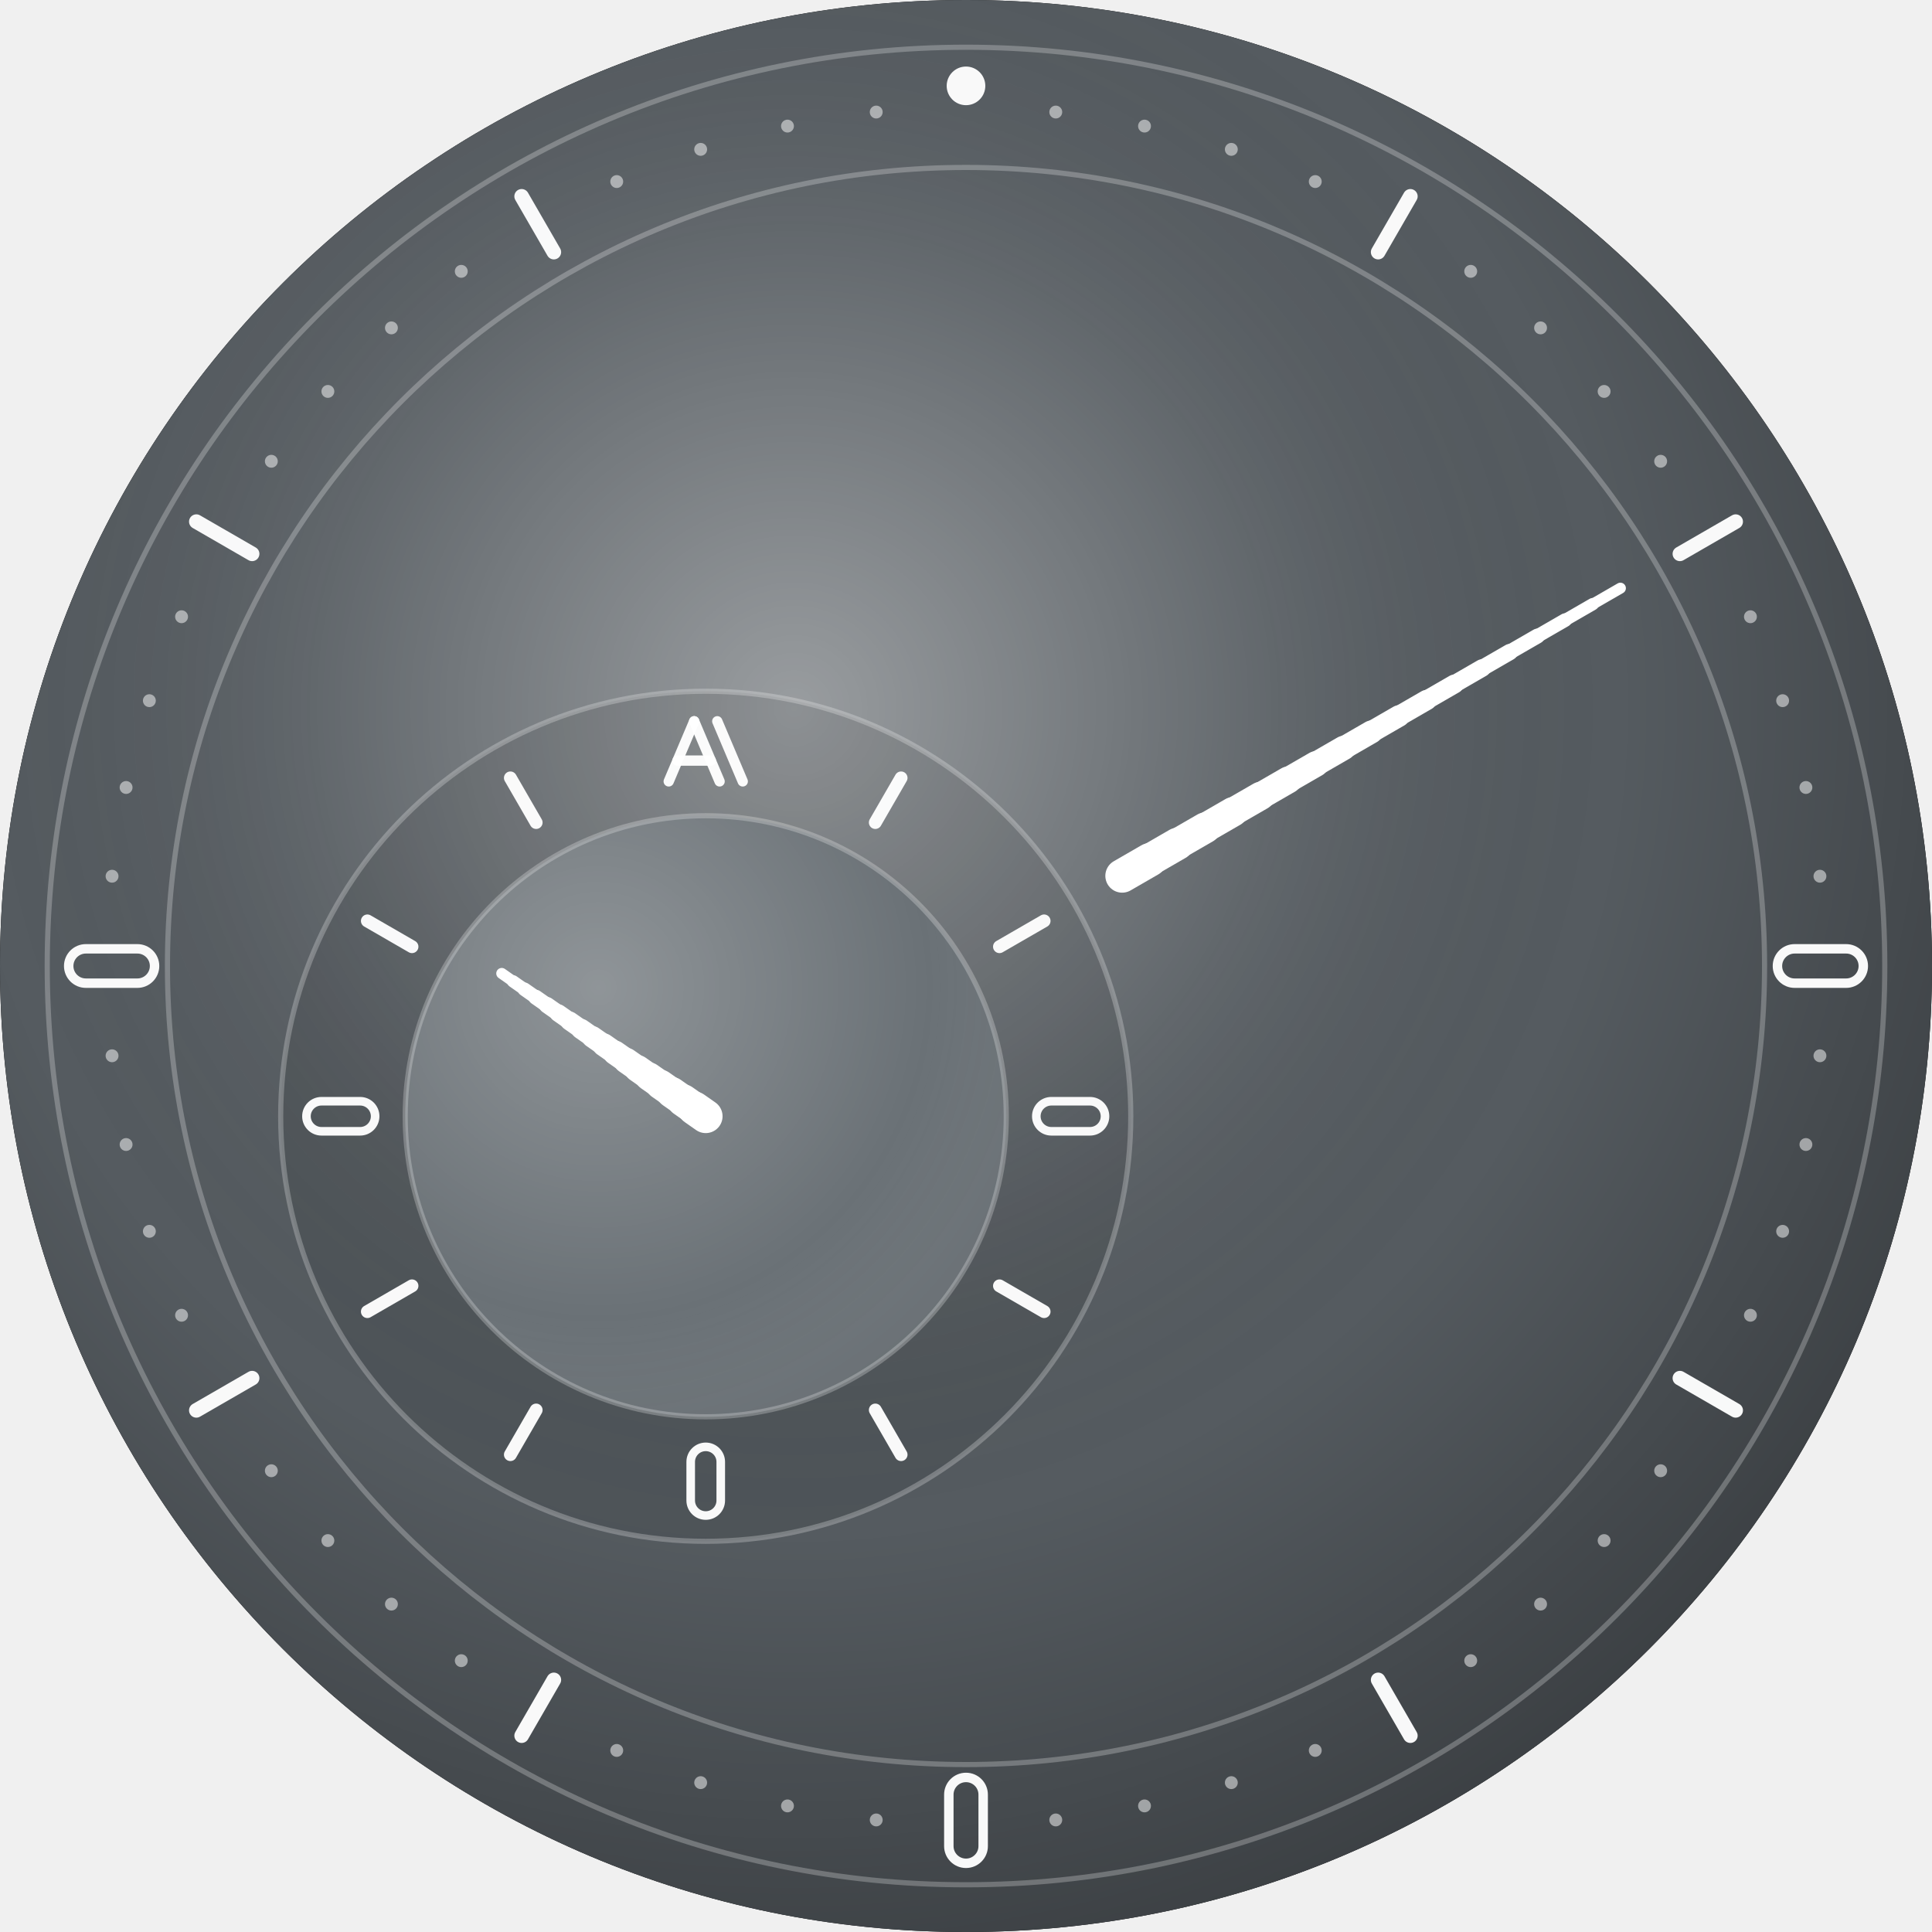
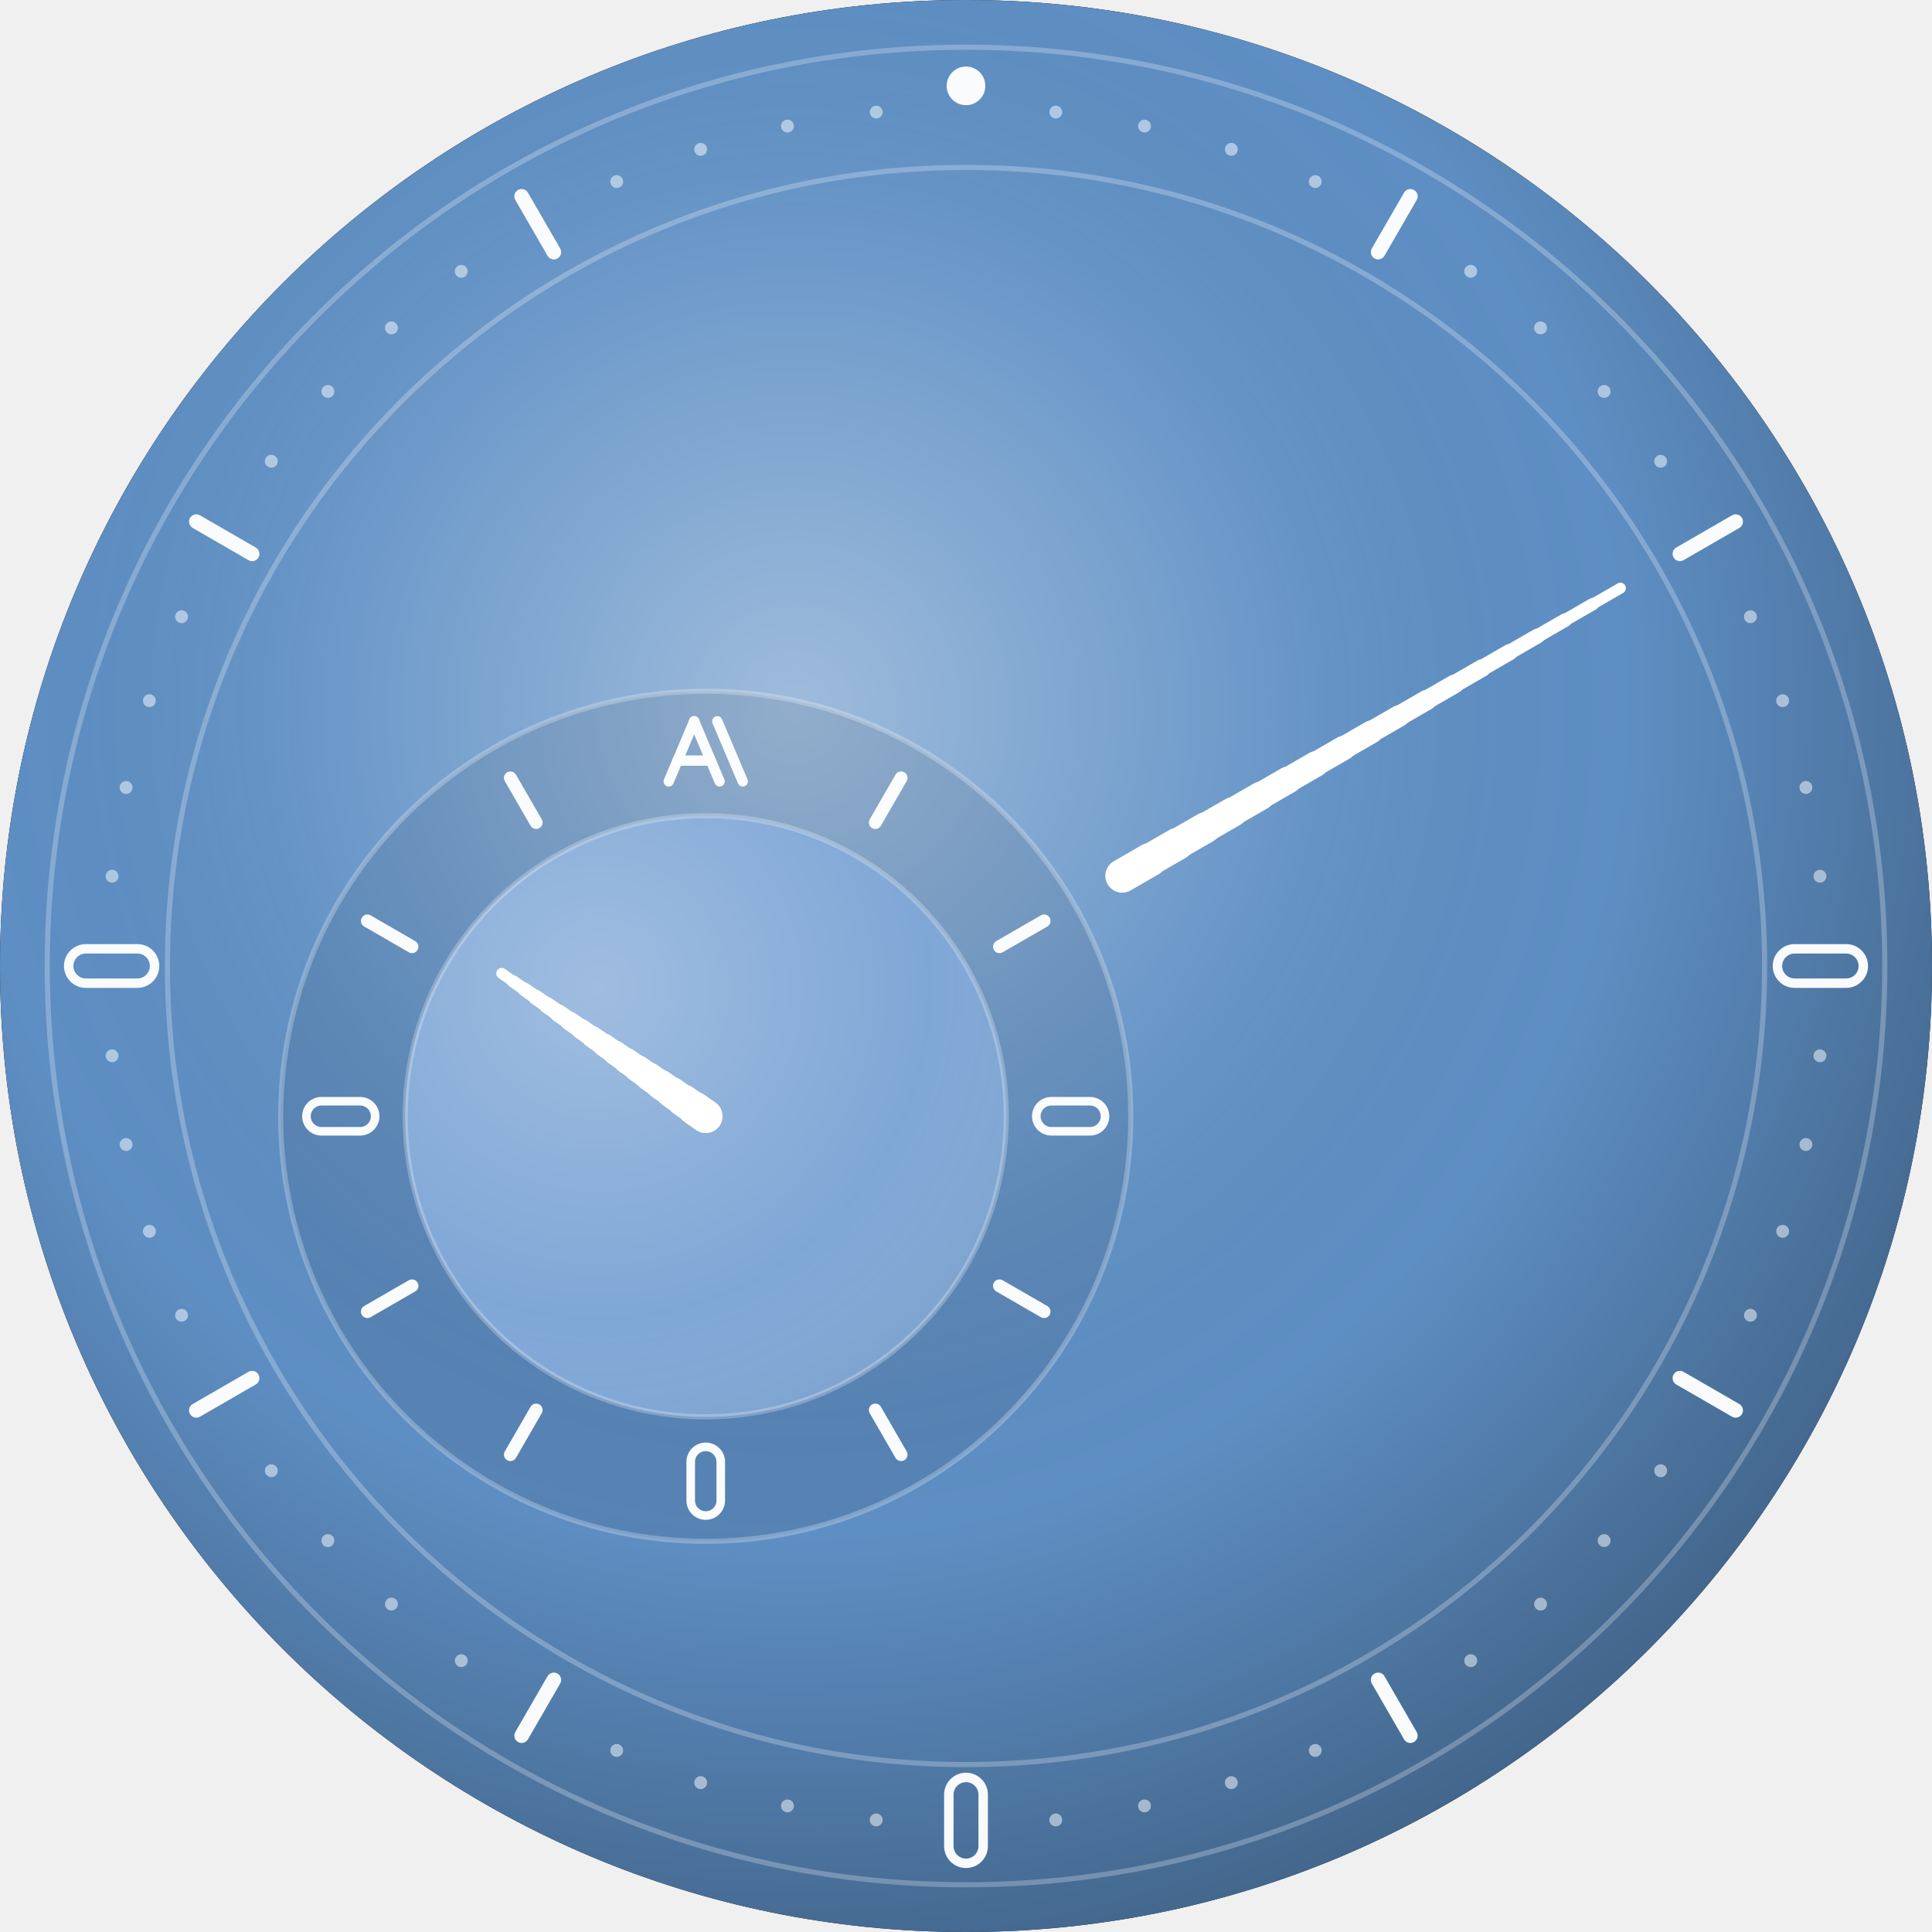
<svg xmlns="http://www.w3.org/2000/svg" viewBox="0 0 450 450" width="450" height="450">
  <defs>
-     <radialGradient id="g-graphite" gradientUnits="userSpaceOnUse" cx="185" cy="165" r="320">
+     <radialGradient id="g-classic-ocean" gradientUnits="userSpaceOnUse" cx="185" cy="165" r="320">
      <stop offset="0" stop-color="#FFFFFF" stop-opacity="0.400" />
      <stop offset="0.35" stop-color="#FFFFFF" stop-opacity="0.078" />
      <stop offset="0.6" stop-color="#000000" stop-opacity="0.000" />
      <stop offset="1" stop-color="#000000" stop-opacity="0.349" />
    </radialGradient>
-     <radialGradient id="s-graphite" gradientUnits="userSpaceOnUse" cx="75" cy="70" r="140">
+     <radialGradient id="s-classic-ocean" gradientUnits="userSpaceOnUse" cx="75" cy="70" r="140">
      <stop offset="0" stop-color="#FFFFFF" stop-opacity="0.251" />
      <stop offset="0.55" stop-color="#FFFFFF" stop-opacity="0.000" />
      <stop offset="1" stop-color="#000000" stop-opacity="0.149" />
    </radialGradient>
-     <clipPath id="c-graphite">
+     <clipPath id="c-classic-ocean">
      <circle cx="225.0" cy="225.0" r="225.0" />
    </clipPath>
  </defs>
-   <g clip-path="url(#c-graphite)">
+   <g clip-path="url(#c-classic-ocean)">
    <rect width="450" height="450" fill="#000" />
-     <circle cx="225.0" cy="225.0" r="225.0" fill="#555B60" />
-     <circle cx="225.0" cy="225.0" r="225.0" fill="url(#g-graphite)" />
-     <circle cx="225.0" cy="225.0" r="214" fill="none" stroke="#fff" stroke-opacity="0.25" stroke-width="1.2" />
-     <circle cx="225.0" cy="225.0" r="186" fill="none" stroke="#fff" stroke-opacity="0.25" stroke-width="1.2" />
+     <circle cx="225" cy="225" r="225" fill="#5E8FC4" fill-opacity="1.000" />
+     <circle cx="225" cy="225" r="225" fill="url(#g-classic-ocean)" />
+     <circle cx="225.0" cy="225.0" r="214" fill="none" stroke="#FFFFFF" stroke-opacity="0.251" stroke-width="1.2" />
+     <circle cx="225.0" cy="225.0" r="186" fill="none" stroke="#FFFFFF" stroke-opacity="0.251" stroke-width="1.2" />
    <circle cx="225" cy="20" r="4.5" fill="#FFFFFF" fill-opacity="0.961" />
    <circle cx="245.91" cy="26.1" r="1.5" fill="#FFFFFF" fill-opacity="0.502" />
    <circle cx="266.58" cy="29.37" r="1.5" fill="#FFFFFF" fill-opacity="0.502" />
    <circle cx="286.8" cy="34.79" r="1.5" fill="#FFFFFF" fill-opacity="0.502" />
    <circle cx="306.35" cy="42.29" r="1.5" fill="#FFFFFF" fill-opacity="0.502" />
    <line x1="321" y1="58.72" x2="328.5" y2="45.73" stroke="#FFFFFF" stroke-opacity="0.961" stroke-width="3.4" stroke-linecap="round" />
    <circle cx="342.56" cy="63.2" r="1.5" fill="#FFFFFF" fill-opacity="0.502" />
    <circle cx="358.83" cy="76.37" r="1.5" fill="#FFFFFF" fill-opacity="0.502" />
    <circle cx="373.63" cy="91.17" r="1.5" fill="#FFFFFF" fill-opacity="0.502" />
    <circle cx="386.8" cy="107.44" r="1.5" fill="#FFFFFF" fill-opacity="0.502" />
    <line x1="391.28" y1="129" x2="404.27" y2="121.5" stroke="#FFFFFF" stroke-opacity="0.961" stroke-width="3.4" stroke-linecap="round" />
    <circle cx="407.71" cy="143.65" r="1.5" fill="#FFFFFF" fill-opacity="0.502" />
    <circle cx="415.21" cy="163.2" r="1.5" fill="#FFFFFF" fill-opacity="0.502" />
    <circle cx="420.63" cy="183.42" r="1.5" fill="#FFFFFF" fill-opacity="0.502" />
    <circle cx="423.9" cy="204.09" r="1.5" fill="#FFFFFF" fill-opacity="0.502" />
    <rect x="221" y="16" width="8" height="20" rx="4.0" fill="none" stroke="#FFFFFF" stroke-opacity="0.961" stroke-width="2.2" transform="rotate(90 225 225)" />
    <circle cx="423.9" cy="245.91" r="1.5" fill="#FFFFFF" fill-opacity="0.502" />
    <circle cx="420.63" cy="266.58" r="1.5" fill="#FFFFFF" fill-opacity="0.502" />
    <circle cx="415.21" cy="286.8" r="1.5" fill="#FFFFFF" fill-opacity="0.502" />
    <circle cx="407.71" cy="306.35" r="1.5" fill="#FFFFFF" fill-opacity="0.502" />
    <line x1="391.28" y1="321" x2="404.27" y2="328.5" stroke="#FFFFFF" stroke-opacity="0.961" stroke-width="3.4" stroke-linecap="round" />
    <circle cx="386.8" cy="342.56" r="1.5" fill="#FFFFFF" fill-opacity="0.502" />
    <circle cx="373.63" cy="358.83" r="1.5" fill="#FFFFFF" fill-opacity="0.502" />
    <circle cx="358.83" cy="373.63" r="1.5" fill="#FFFFFF" fill-opacity="0.502" />
    <circle cx="342.56" cy="386.8" r="1.5" fill="#FFFFFF" fill-opacity="0.502" />
    <line x1="321" y1="391.28" x2="328.5" y2="404.27" stroke="#FFFFFF" stroke-opacity="0.961" stroke-width="3.4" stroke-linecap="round" />
    <circle cx="306.35" cy="407.71" r="1.5" fill="#FFFFFF" fill-opacity="0.502" />
    <circle cx="286.8" cy="415.21" r="1.5" fill="#FFFFFF" fill-opacity="0.502" />
    <circle cx="266.58" cy="420.63" r="1.5" fill="#FFFFFF" fill-opacity="0.502" />
    <circle cx="245.91" cy="423.9" r="1.5" fill="#FFFFFF" fill-opacity="0.502" />
    <rect x="221" y="16" width="8" height="20" rx="4.0" fill="none" stroke="#FFFFFF" stroke-opacity="0.961" stroke-width="2.2" transform="rotate(180 225 225)" />
    <circle cx="204.09" cy="423.9" r="1.5" fill="#FFFFFF" fill-opacity="0.502" />
    <circle cx="183.42" cy="420.63" r="1.5" fill="#FFFFFF" fill-opacity="0.502" />
    <circle cx="163.2" cy="415.21" r="1.5" fill="#FFFFFF" fill-opacity="0.502" />
    <circle cx="143.65" cy="407.71" r="1.5" fill="#FFFFFF" fill-opacity="0.502" />
    <line x1="129" y1="391.28" x2="121.5" y2="404.27" stroke="#FFFFFF" stroke-opacity="0.961" stroke-width="3.4" stroke-linecap="round" />
    <circle cx="107.44" cy="386.8" r="1.5" fill="#FFFFFF" fill-opacity="0.502" />
    <circle cx="91.17" cy="373.63" r="1.5" fill="#FFFFFF" fill-opacity="0.502" />
    <circle cx="76.37" cy="358.83" r="1.5" fill="#FFFFFF" fill-opacity="0.502" />
    <circle cx="63.2" cy="342.56" r="1.5" fill="#FFFFFF" fill-opacity="0.502" />
    <line x1="58.72" y1="321" x2="45.73" y2="328.5" stroke="#FFFFFF" stroke-opacity="0.961" stroke-width="3.4" stroke-linecap="round" />
    <circle cx="42.29" cy="306.35" r="1.5" fill="#FFFFFF" fill-opacity="0.502" />
    <circle cx="34.79" cy="286.8" r="1.5" fill="#FFFFFF" fill-opacity="0.502" />
    <circle cx="29.37" cy="266.58" r="1.5" fill="#FFFFFF" fill-opacity="0.502" />
    <circle cx="26.1" cy="245.91" r="1.5" fill="#FFFFFF" fill-opacity="0.502" />
    <rect x="221" y="16" width="8" height="20" rx="4.0" fill="none" stroke="#FFFFFF" stroke-opacity="0.961" stroke-width="2.2" transform="rotate(270 225 225)" />
    <circle cx="26.1" cy="204.09" r="1.5" fill="#FFFFFF" fill-opacity="0.502" />
    <circle cx="29.37" cy="183.42" r="1.5" fill="#FFFFFF" fill-opacity="0.502" />
    <circle cx="34.79" cy="163.2" r="1.5" fill="#FFFFFF" fill-opacity="0.502" />
    <circle cx="42.29" cy="143.65" r="1.5" fill="#FFFFFF" fill-opacity="0.502" />
    <line x1="58.72" y1="129" x2="45.73" y2="121.5" stroke="#FFFFFF" stroke-opacity="0.961" stroke-width="3.4" stroke-linecap="round" />
    <circle cx="63.2" cy="107.44" r="1.5" fill="#FFFFFF" fill-opacity="0.502" />
    <circle cx="76.37" cy="91.17" r="1.5" fill="#FFFFFF" fill-opacity="0.502" />
    <circle cx="91.17" cy="76.37" r="1.5" fill="#FFFFFF" fill-opacity="0.502" />
    <circle cx="107.44" cy="63.2" r="1.5" fill="#FFFFFF" fill-opacity="0.502" />
    <line x1="129" y1="58.72" x2="121.5" y2="45.73" stroke="#FFFFFF" stroke-opacity="0.961" stroke-width="3.4" stroke-linecap="round" />
    <circle cx="143.65" cy="42.29" r="1.5" fill="#FFFFFF" fill-opacity="0.502" />
    <circle cx="163.2" cy="34.79" r="1.5" fill="#FFFFFF" fill-opacity="0.502" />
    <circle cx="183.42" cy="29.37" r="1.5" fill="#FFFFFF" fill-opacity="0.502" />
    <circle cx="204.09" cy="26.1" r="1.5" fill="#FFFFFF" fill-opacity="0.502" />
    <g transform="rotate(60 225.0 225.0)">
-       <g>
-         <line x1="225" y1="183" x2="225" y2="175.56" stroke="#fff" stroke-width="7.84" stroke-linecap="round" />
-         <line x1="225" y1="175.56" x2="225" y2="168.11" stroke="#fff" stroke-width="7.53" stroke-linecap="round" />
-         <line x1="225" y1="168.11" x2="225" y2="160.67" stroke="#fff" stroke-width="7.22" stroke-linecap="round" />
-         <line x1="225" y1="160.67" x2="225" y2="153.22" stroke="#fff" stroke-width="6.91" stroke-linecap="round" />
-         <line x1="225" y1="153.22" x2="225" y2="145.78" stroke="#fff" stroke-width="6.6" stroke-linecap="round" />
-         <line x1="225" y1="145.78" x2="225" y2="138.33" stroke="#fff" stroke-width="6.29" stroke-linecap="round" />
-         <line x1="225" y1="138.33" x2="225" y2="130.89" stroke="#fff" stroke-width="5.98" stroke-linecap="round" />
-         <line x1="225" y1="130.89" x2="225" y2="123.44" stroke="#fff" stroke-width="5.67" stroke-linecap="round" />
-         <line x1="225" y1="123.44" x2="225" y2="116" stroke="#fff" stroke-width="5.36" stroke-linecap="round" />
-         <line x1="225" y1="116" x2="225" y2="108.56" stroke="#fff" stroke-width="5.04" stroke-linecap="round" />
-         <line x1="225" y1="108.56" x2="225" y2="101.11" stroke="#fff" stroke-width="4.73" stroke-linecap="round" />
-         <line x1="225" y1="101.11" x2="225" y2="93.67" stroke="#fff" stroke-width="4.42" stroke-linecap="round" />
-         <line x1="225" y1="93.67" x2="225" y2="86.22" stroke="#fff" stroke-width="4.11" stroke-linecap="round" />
-         <line x1="225" y1="86.22" x2="225" y2="78.78" stroke="#fff" stroke-width="3.8" stroke-linecap="round" />
-         <line x1="225" y1="78.78" x2="225" y2="71.33" stroke="#fff" stroke-width="3.49" stroke-linecap="round" />
-         <line x1="225" y1="71.33" x2="225" y2="63.89" stroke="#fff" stroke-width="3.18" stroke-linecap="round" />
-         <line x1="225" y1="63.89" x2="225" y2="56.44" stroke="#fff" stroke-width="2.87" stroke-linecap="round" />
-         <line x1="225" y1="56.44" x2="225" y2="49" stroke="#fff" stroke-width="2.56" stroke-linecap="round" />
-       </g>
+       <line x1="225" y1="183" x2="225" y2="175.56" stroke="#FFFFFF" stroke-opacity="1.000" stroke-width="7.84" stroke-linecap="round" />
+       <line x1="225" y1="175.56" x2="225" y2="168.11" stroke="#FFFFFF" stroke-opacity="1.000" stroke-width="7.53" stroke-linecap="round" />
+       <line x1="225" y1="168.11" x2="225" y2="160.67" stroke="#FFFFFF" stroke-opacity="1.000" stroke-width="7.22" stroke-linecap="round" />
+       <line x1="225" y1="160.67" x2="225" y2="153.22" stroke="#FFFFFF" stroke-opacity="1.000" stroke-width="6.91" stroke-linecap="round" />
+       <line x1="225" y1="153.22" x2="225" y2="145.78" stroke="#FFFFFF" stroke-opacity="1.000" stroke-width="6.6" stroke-linecap="round" />
+       <line x1="225" y1="145.78" x2="225" y2="138.33" stroke="#FFFFFF" stroke-opacity="1.000" stroke-width="6.29" stroke-linecap="round" />
+       <line x1="225" y1="138.33" x2="225" y2="130.89" stroke="#FFFFFF" stroke-opacity="1.000" stroke-width="5.98" stroke-linecap="round" />
+       <line x1="225" y1="130.89" x2="225" y2="123.44" stroke="#FFFFFF" stroke-opacity="1.000" stroke-width="5.67" stroke-linecap="round" />
+       <line x1="225" y1="123.44" x2="225" y2="116" stroke="#FFFFFF" stroke-opacity="1.000" stroke-width="5.36" stroke-linecap="round" />
+       <line x1="225" y1="116" x2="225" y2="108.56" stroke="#FFFFFF" stroke-opacity="1.000" stroke-width="5.04" stroke-linecap="round" />
+       <line x1="225" y1="108.56" x2="225" y2="101.11" stroke="#FFFFFF" stroke-opacity="1.000" stroke-width="4.73" stroke-linecap="round" />
+       <line x1="225" y1="101.11" x2="225" y2="93.67" stroke="#FFFFFF" stroke-opacity="1.000" stroke-width="4.42" stroke-linecap="round" />
+       <line x1="225" y1="93.67" x2="225" y2="86.22" stroke="#FFFFFF" stroke-opacity="1.000" stroke-width="4.11" stroke-linecap="round" />
+       <line x1="225" y1="86.22" x2="225" y2="78.78" stroke="#FFFFFF" stroke-opacity="1.000" stroke-width="3.8" stroke-linecap="round" />
+       <line x1="225" y1="78.78" x2="225" y2="71.33" stroke="#FFFFFF" stroke-opacity="1.000" stroke-width="3.49" stroke-linecap="round" />
+       <line x1="225" y1="71.33" x2="225" y2="63.89" stroke="#FFFFFF" stroke-opacity="1.000" stroke-width="3.18" stroke-linecap="round" />
+       <line x1="225" y1="63.89" x2="225" y2="56.44" stroke="#FFFFFF" stroke-opacity="1.000" stroke-width="2.87" stroke-linecap="round" />
+       <line x1="225" y1="56.44" x2="225" y2="49" stroke="#FFFFFF" stroke-opacity="1.000" stroke-width="2.56" stroke-linecap="round" />
      <g transform="translate(125 195) rotate(-60 100 100)">
-         <circle cx="100" cy="100" r="99" fill="#000" fill-opacity="0.08" stroke="#fff" stroke-opacity="0.25" stroke-width="1.2" />
-         <circle cx="100" cy="100" r="70" fill="#6A7176" />
-         <circle cx="100" cy="100" r="70" fill="url(#s-graphite)" stroke="#fff" stroke-opacity="0.25" stroke-width="1.2" />
-         <line x1="97.31" y1="8" x2="91.38" y2="22" stroke="#FFFFFF" stroke-opacity="0.961" stroke-width="2.4" stroke-linecap="round" />
-         <line x1="97.31" y1="8" x2="103.23" y2="22" stroke="#FFFFFF" stroke-opacity="0.961" stroke-width="2.4" stroke-linecap="round" />
-         <line x1="93.43" y1="17.15" x2="101.18" y2="17.15" stroke="#FFFFFF" stroke-opacity="0.961" stroke-width="2.4" stroke-linecap="round" />
-         <line x1="102.69" y1="8" x2="108.62" y2="22" stroke="#FFFFFF" stroke-opacity="0.961" stroke-width="2.4" stroke-linecap="round" />
+         <circle cx="100" cy="100" r="99" fill="#000000" fill-opacity="0.078" stroke="#FFFFFF" stroke-opacity="0.251" stroke-width="1.2" />
+         <circle cx="100" cy="100" r="70" fill="#7FA7D6" fill-opacity="1.000" />
+         <circle cx="100" cy="100" r="70" fill="url(#s-classic-ocean)" />
+         <circle cx="100" cy="100" r="70" fill="none" stroke="#FFFFFF" stroke-opacity="0.251" stroke-width="1.2" />
        <line x1="139.5" y1="31.58" x2="145.5" y2="21.19" stroke="#FFFFFF" stroke-opacity="0.961" stroke-width="3" stroke-linecap="round" />
        <line x1="168.42" y1="60.5" x2="178.81" y2="54.5" stroke="#FFFFFF" stroke-opacity="0.961" stroke-width="3" stroke-linecap="round" />
        <rect x="96.5" y="7" width="7" height="16" rx="3.5" fill="none" stroke="#FFFFFF" stroke-opacity="0.961" stroke-width="2" transform="rotate(90 100 100)" />
        <line x1="168.42" y1="139.5" x2="178.81" y2="145.5" stroke="#FFFFFF" stroke-opacity="0.961" stroke-width="3" stroke-linecap="round" />
        <line x1="139.5" y1="168.42" x2="145.5" y2="178.81" stroke="#FFFFFF" stroke-opacity="0.961" stroke-width="3" stroke-linecap="round" />
        <rect x="96.5" y="7" width="7" height="16" rx="3.5" fill="none" stroke="#FFFFFF" stroke-opacity="0.961" stroke-width="2" transform="rotate(180 100 100)" />
        <line x1="60.5" y1="168.42" x2="54.5" y2="178.81" stroke="#FFFFFF" stroke-opacity="0.961" stroke-width="3" stroke-linecap="round" />
        <line x1="31.58" y1="139.5" x2="21.19" y2="145.5" stroke="#FFFFFF" stroke-opacity="0.961" stroke-width="3" stroke-linecap="round" />
        <rect x="96.5" y="7" width="7" height="16" rx="3.5" fill="none" stroke="#FFFFFF" stroke-opacity="0.961" stroke-width="2" transform="rotate(270 100 100)" />
        <line x1="31.58" y1="60.5" x2="21.19" y2="54.5" stroke="#FFFFFF" stroke-opacity="0.961" stroke-width="3" stroke-linecap="round" />
        <line x1="60.5" y1="31.58" x2="54.5" y2="21.19" stroke="#FFFFFF" stroke-opacity="0.961" stroke-width="3" stroke-linecap="round" />
+         <line x1="97.31" y1="8" x2="91.38" y2="22" stroke="#FFFFFF" stroke-opacity="0.961" stroke-width="2.4" stroke-linecap="round" />
+         <line x1="97.31" y1="8" x2="103.23" y2="22" stroke="#FFFFFF" stroke-opacity="0.961" stroke-width="2.4" stroke-linecap="round" />
+         <line x1="93.43" y1="17.15" x2="101.18" y2="17.15" stroke="#FFFFFF" stroke-opacity="0.961" stroke-width="2.4" stroke-linecap="round" />
+         <line x1="102.69" y1="8" x2="108.62" y2="22" stroke="#FFFFFF" stroke-opacity="0.961" stroke-width="2.4" stroke-linecap="round" />
        <g transform="rotate(305 100 100)">
-           <line x1="100" y1="100" x2="100" y2="96.78" stroke="#fff" stroke-width="7.84" stroke-linecap="round" />
-           <line x1="100" y1="96.78" x2="100" y2="93.56" stroke="#fff" stroke-width="7.53" stroke-linecap="round" />
-           <line x1="100" y1="93.56" x2="100" y2="90.33" stroke="#fff" stroke-width="7.22" stroke-linecap="round" />
-           <line x1="100" y1="90.33" x2="100" y2="87.11" stroke="#fff" stroke-width="6.91" stroke-linecap="round" />
-           <line x1="100" y1="87.11" x2="100" y2="83.89" stroke="#fff" stroke-width="6.6" stroke-linecap="round" />
-           <line x1="100" y1="83.89" x2="100" y2="80.67" stroke="#fff" stroke-width="6.29" stroke-linecap="round" />
-           <line x1="100" y1="80.67" x2="100" y2="77.44" stroke="#fff" stroke-width="5.98" stroke-linecap="round" />
-           <line x1="100" y1="77.44" x2="100" y2="74.22" stroke="#fff" stroke-width="5.67" stroke-linecap="round" />
-           <line x1="100" y1="74.22" x2="100" y2="71" stroke="#fff" stroke-width="5.36" stroke-linecap="round" />
-           <line x1="100" y1="71" x2="100" y2="67.78" stroke="#fff" stroke-width="5.04" stroke-linecap="round" />
-           <line x1="100" y1="67.78" x2="100" y2="64.56" stroke="#fff" stroke-width="4.73" stroke-linecap="round" />
-           <line x1="100" y1="64.56" x2="100" y2="61.33" stroke="#fff" stroke-width="4.42" stroke-linecap="round" />
-           <line x1="100" y1="61.33" x2="100" y2="58.11" stroke="#fff" stroke-width="4.11" stroke-linecap="round" />
-           <line x1="100" y1="58.11" x2="100" y2="54.89" stroke="#fff" stroke-width="3.8" stroke-linecap="round" />
-           <line x1="100" y1="54.89" x2="100" y2="51.67" stroke="#fff" stroke-width="3.49" stroke-linecap="round" />
-           <line x1="100" y1="51.67" x2="100" y2="48.44" stroke="#fff" stroke-width="3.18" stroke-linecap="round" />
-           <line x1="100" y1="48.44" x2="100" y2="45.22" stroke="#fff" stroke-width="2.87" stroke-linecap="round" />
-           <line x1="100" y1="45.22" x2="100" y2="42" stroke="#fff" stroke-width="2.56" stroke-linecap="round" />
+           <line x1="100" y1="100" x2="100" y2="96.78" stroke="#FFFFFF" stroke-opacity="1.000" stroke-width="7.84" stroke-linecap="round" />
+           <line x1="100" y1="96.78" x2="100" y2="93.56" stroke="#FFFFFF" stroke-opacity="1.000" stroke-width="7.53" stroke-linecap="round" />
+           <line x1="100" y1="93.56" x2="100" y2="90.33" stroke="#FFFFFF" stroke-opacity="1.000" stroke-width="7.22" stroke-linecap="round" />
+           <line x1="100" y1="90.33" x2="100" y2="87.11" stroke="#FFFFFF" stroke-opacity="1.000" stroke-width="6.91" stroke-linecap="round" />
+           <line x1="100" y1="87.11" x2="100" y2="83.89" stroke="#FFFFFF" stroke-opacity="1.000" stroke-width="6.6" stroke-linecap="round" />
+           <line x1="100" y1="83.89" x2="100" y2="80.67" stroke="#FFFFFF" stroke-opacity="1.000" stroke-width="6.29" stroke-linecap="round" />
+           <line x1="100" y1="80.67" x2="100" y2="77.44" stroke="#FFFFFF" stroke-opacity="1.000" stroke-width="5.98" stroke-linecap="round" />
+           <line x1="100" y1="77.44" x2="100" y2="74.22" stroke="#FFFFFF" stroke-opacity="1.000" stroke-width="5.67" stroke-linecap="round" />
+           <line x1="100" y1="74.22" x2="100" y2="71" stroke="#FFFFFF" stroke-opacity="1.000" stroke-width="5.36" stroke-linecap="round" />
+           <line x1="100" y1="71" x2="100" y2="67.78" stroke="#FFFFFF" stroke-opacity="1.000" stroke-width="5.04" stroke-linecap="round" />
+           <line x1="100" y1="67.78" x2="100" y2="64.56" stroke="#FFFFFF" stroke-opacity="1.000" stroke-width="4.73" stroke-linecap="round" />
+           <line x1="100" y1="64.56" x2="100" y2="61.33" stroke="#FFFFFF" stroke-opacity="1.000" stroke-width="4.42" stroke-linecap="round" />
+           <line x1="100" y1="61.33" x2="100" y2="58.11" stroke="#FFFFFF" stroke-opacity="1.000" stroke-width="4.11" stroke-linecap="round" />
+           <line x1="100" y1="58.11" x2="100" y2="54.89" stroke="#FFFFFF" stroke-opacity="1.000" stroke-width="3.8" stroke-linecap="round" />
+           <line x1="100" y1="54.89" x2="100" y2="51.67" stroke="#FFFFFF" stroke-opacity="1.000" stroke-width="3.49" stroke-linecap="round" />
+           <line x1="100" y1="51.67" x2="100" y2="48.44" stroke="#FFFFFF" stroke-opacity="1.000" stroke-width="3.18" stroke-linecap="round" />
+           <line x1="100" y1="48.44" x2="100" y2="45.22" stroke="#FFFFFF" stroke-opacity="1.000" stroke-width="2.87" stroke-linecap="round" />
+           <line x1="100" y1="45.22" x2="100" y2="42" stroke="#FFFFFF" stroke-opacity="1.000" stroke-width="2.56" stroke-linecap="round" />
        </g>
      </g>
    </g>
  </g>
</svg>
